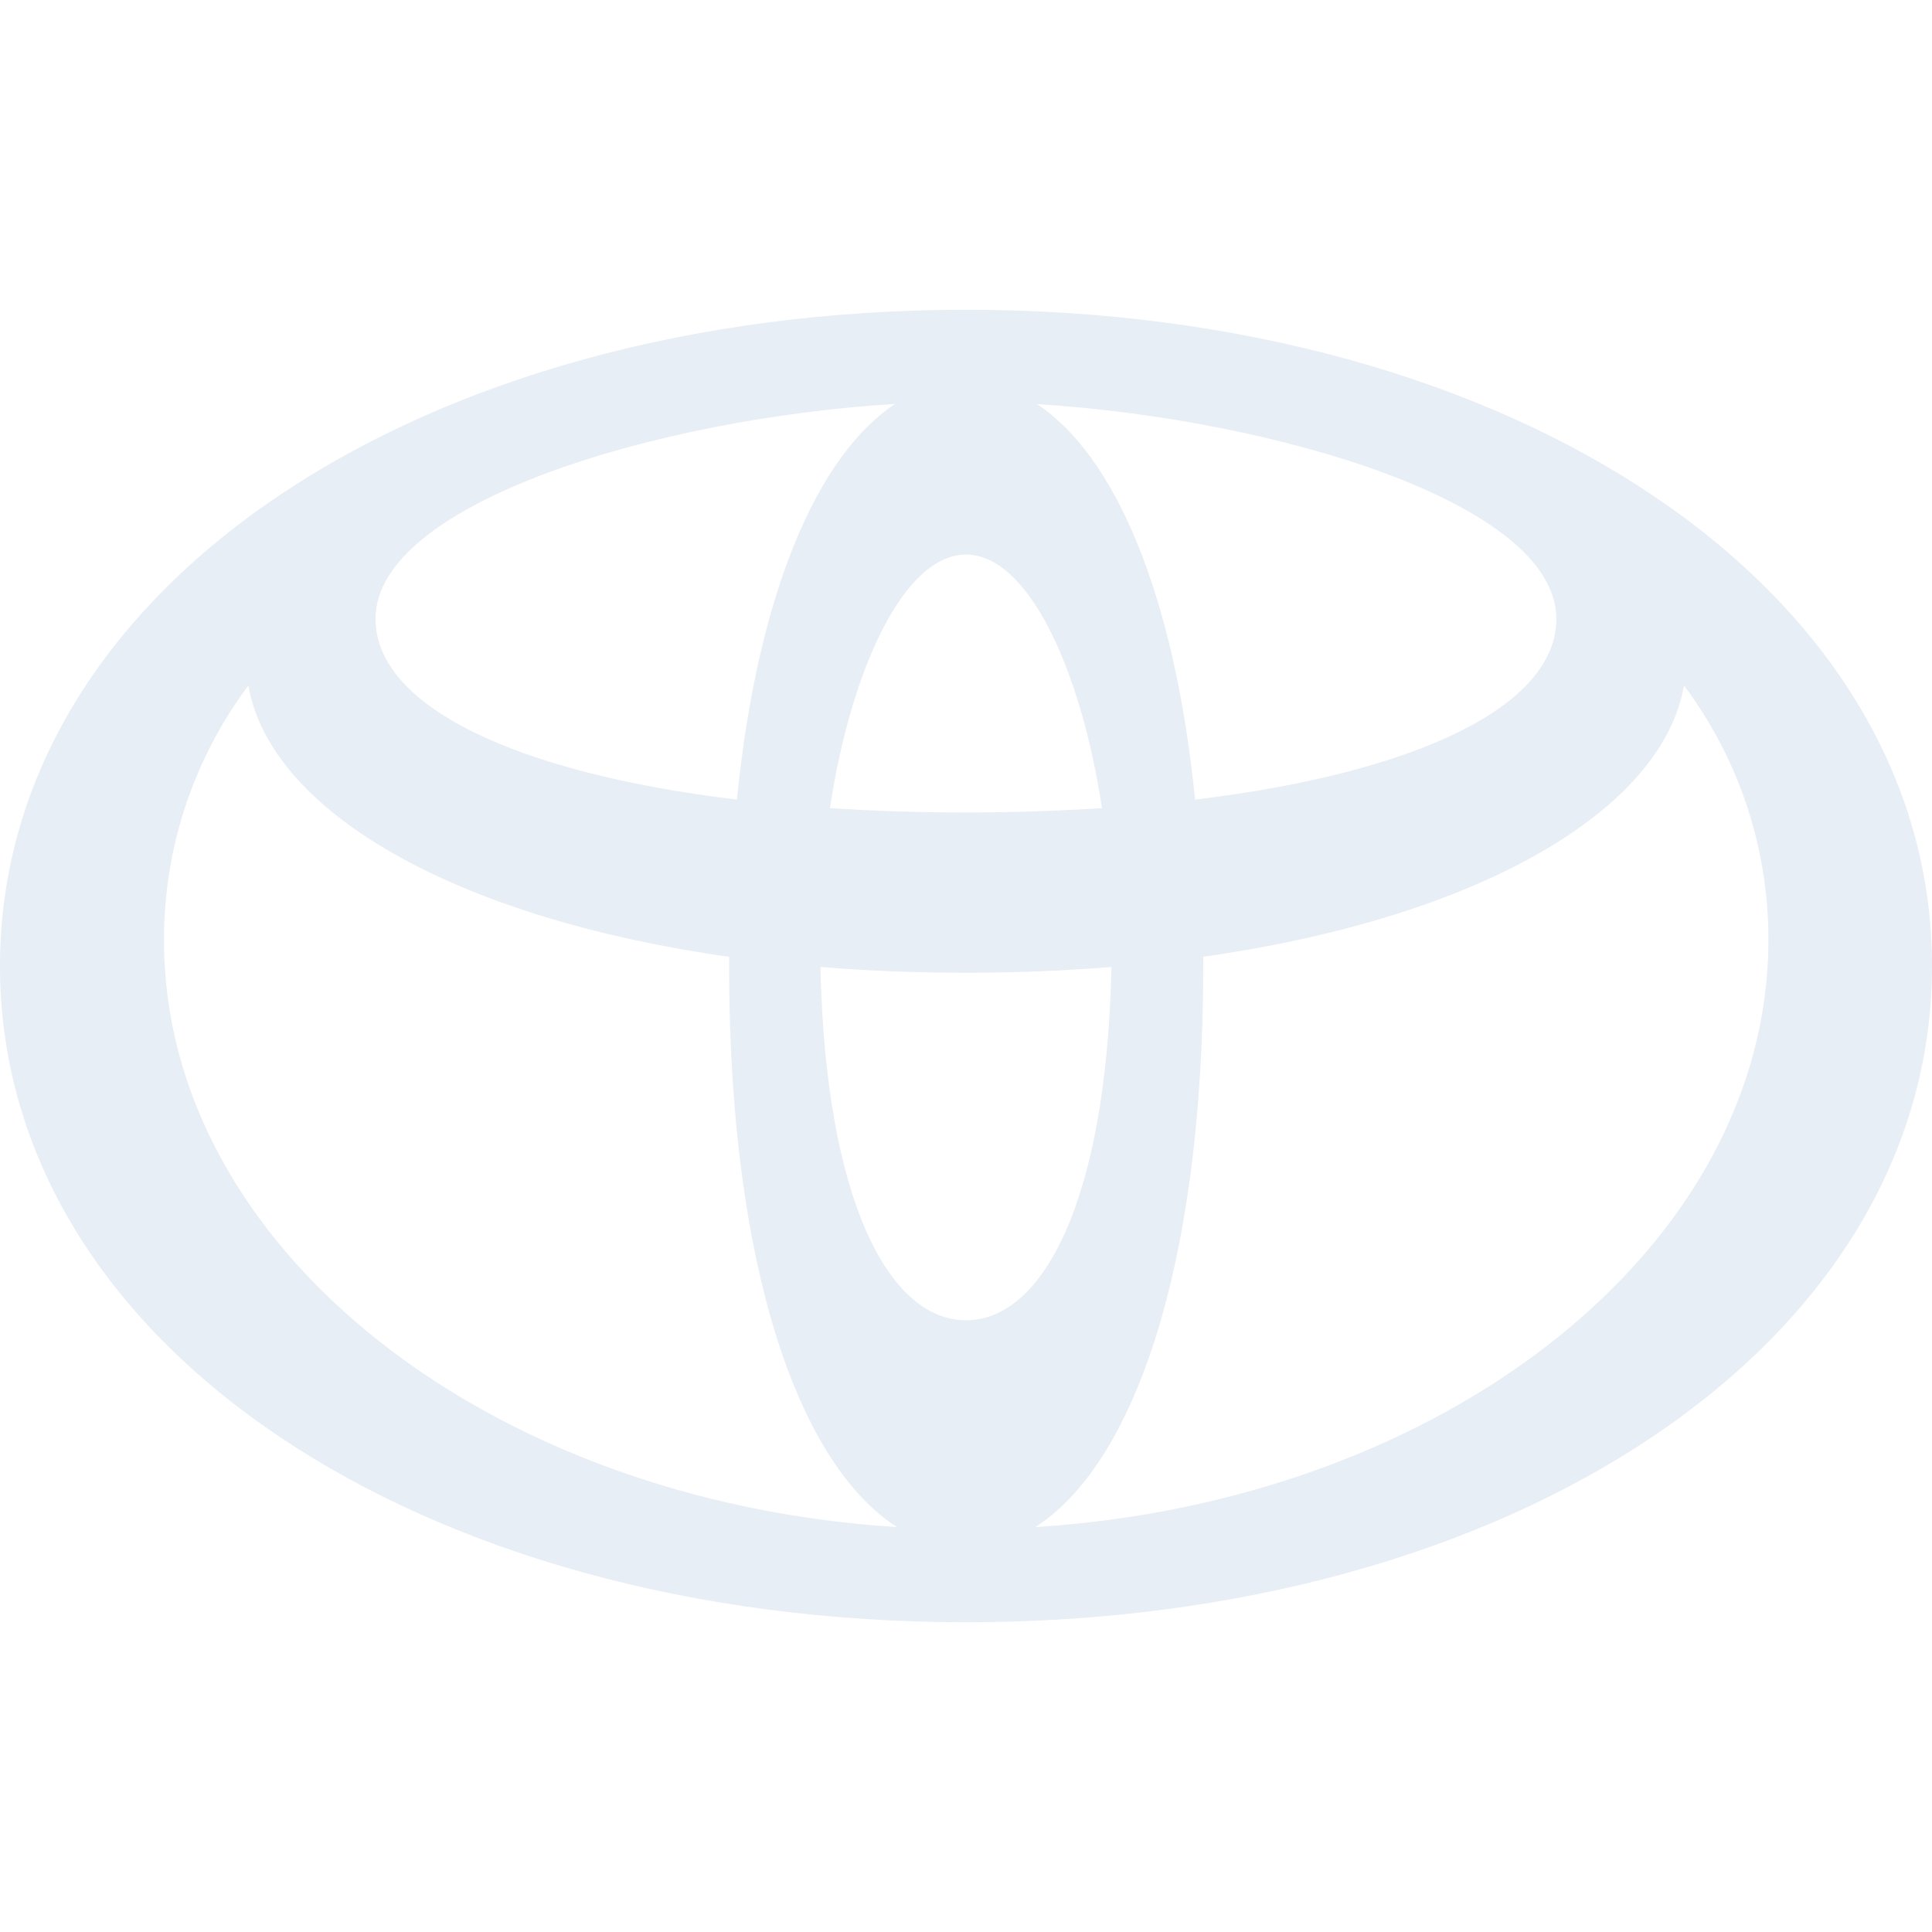
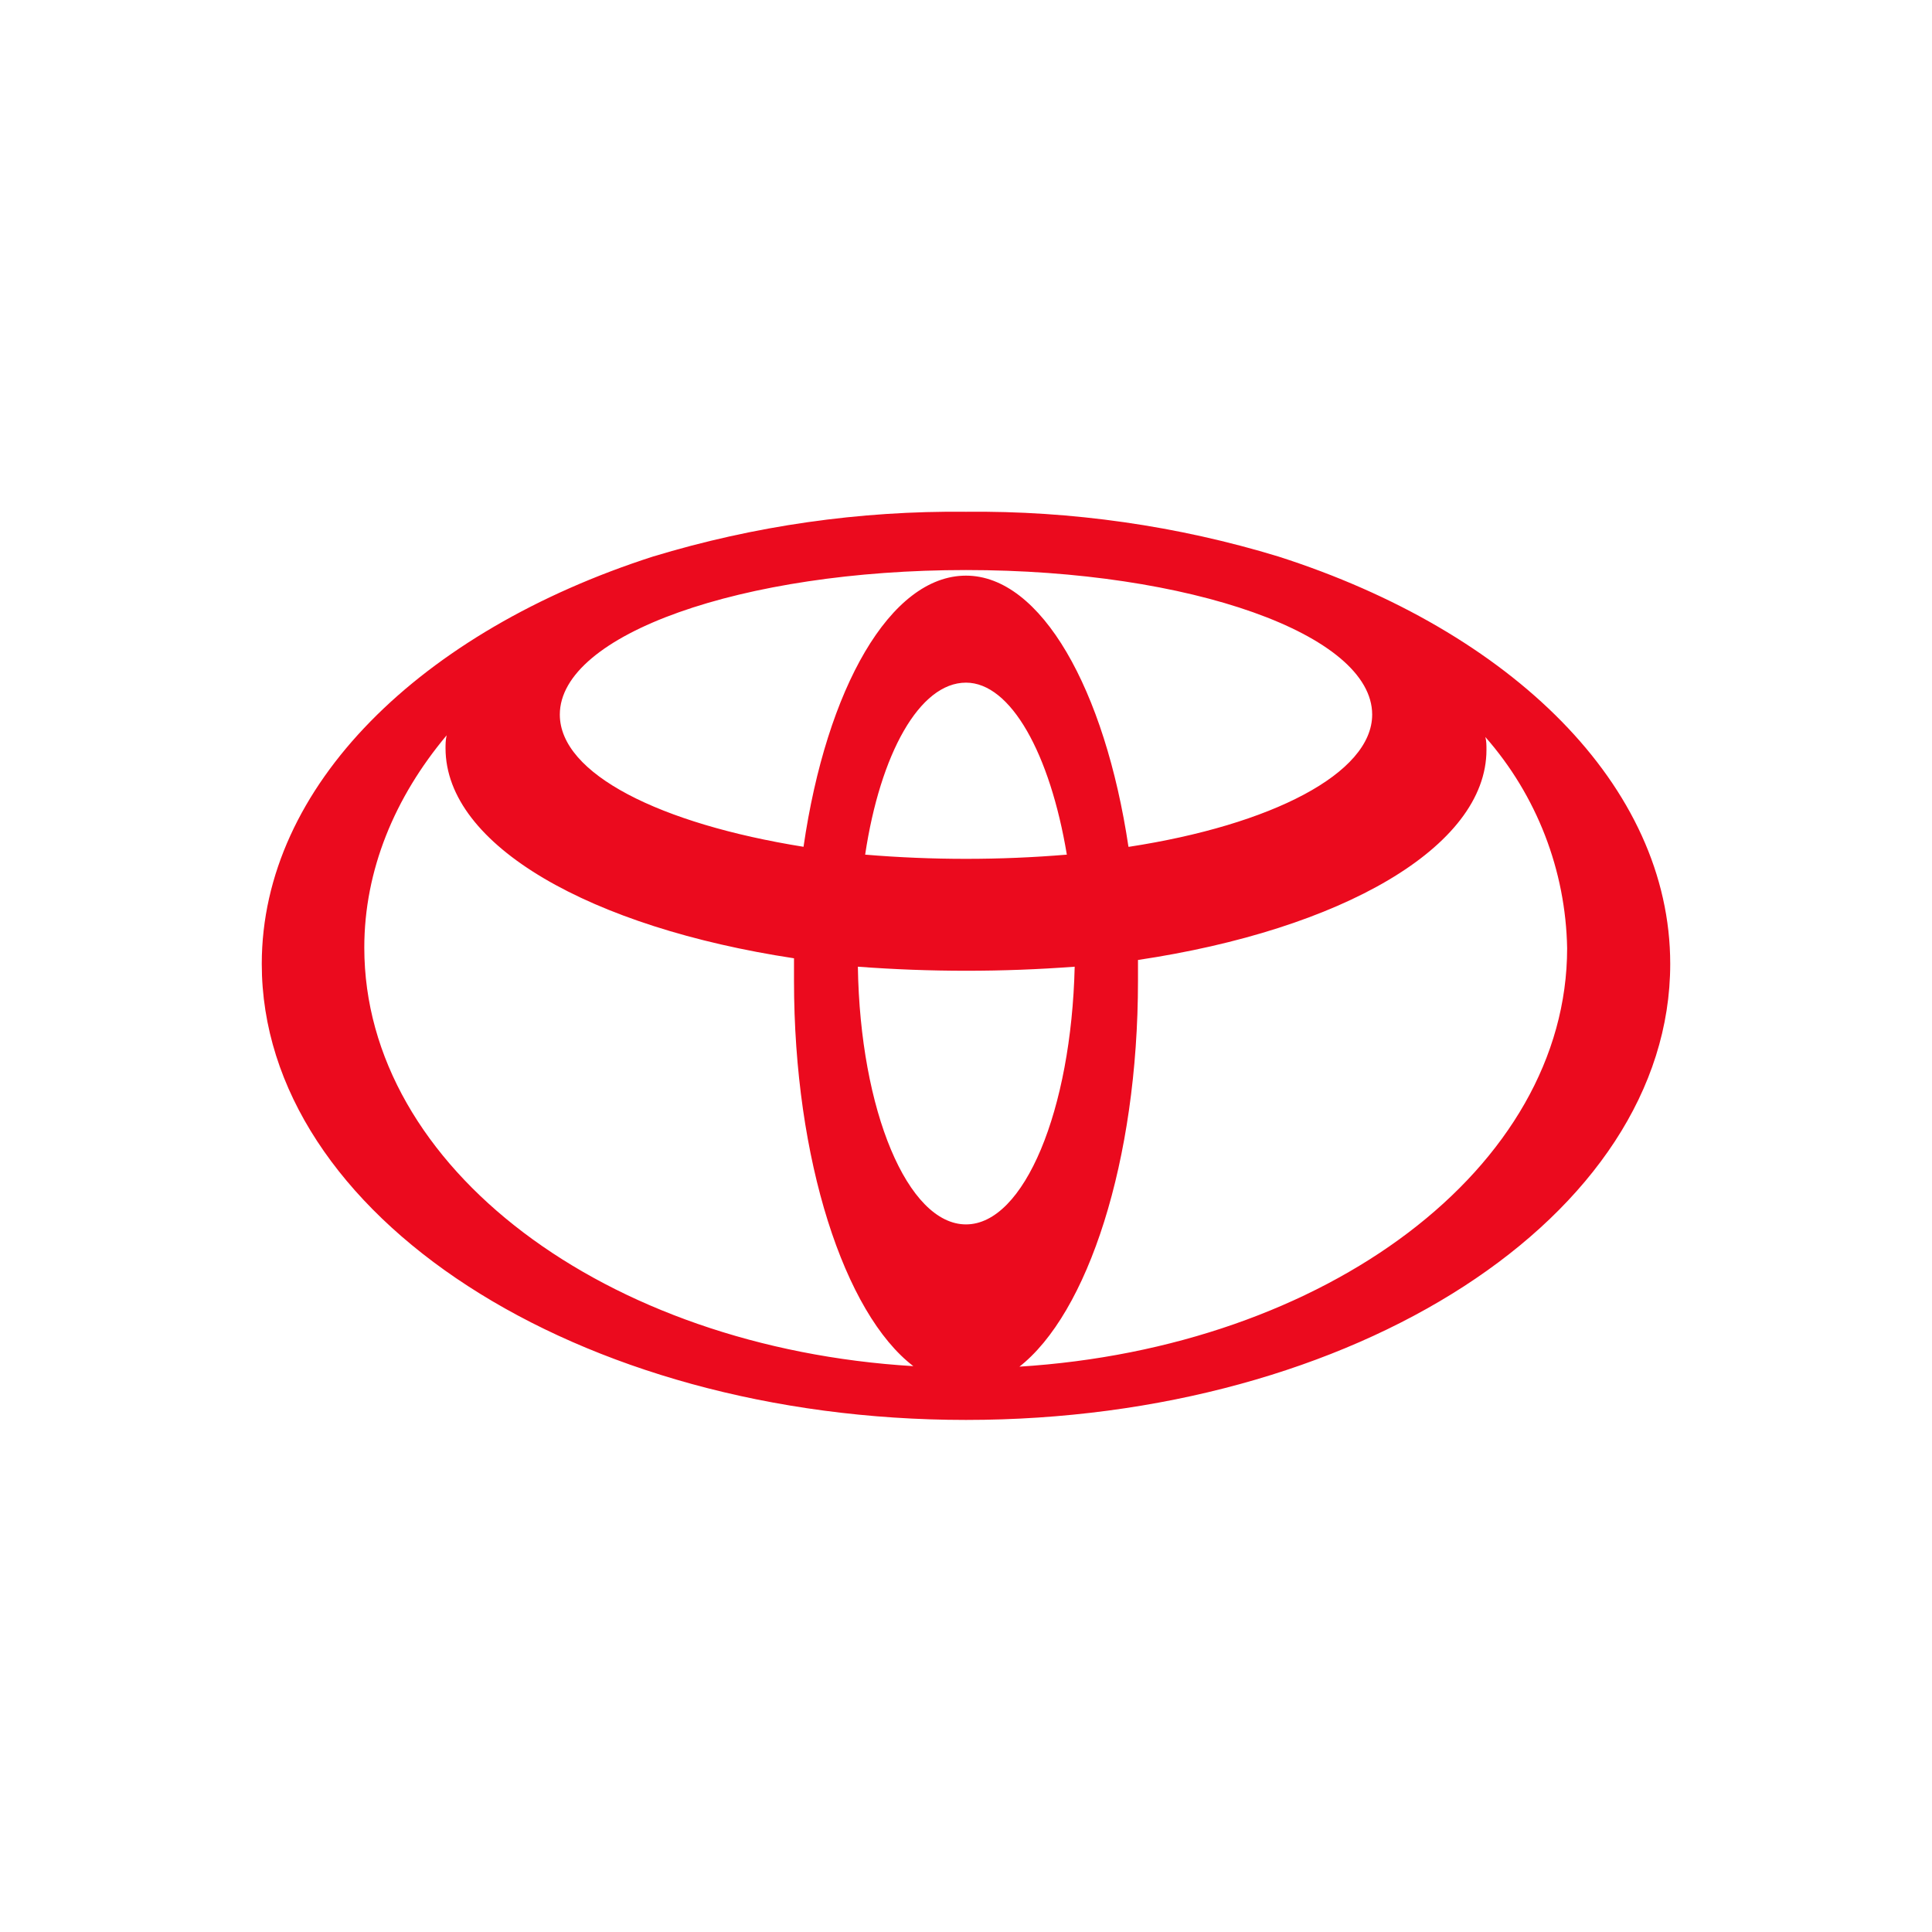
- <svg xmlns="http://www.w3.org/2000/svg" role="img" aria-label="Toyota" viewBox="0 0 24 24" fill="#E8EEF5">
-   <path fill="#E8EEF5" d="M12 3.848C5.223 3.848 0 7.298 0 12c0 4.702 5.224 8.152 12 8.152S24 16.702 24 12c0-4.702-5.223-8.152-12-8.152zm7.334 3.839c0 1.08-1.725 1.913-4.488 2.246-.26-2.58-1.005-4.279-1.963-4.913 2.948.184 6.45 1.227 6.45 2.667zM12 16.401c-.96 0-1.746-1.5-1.808-4.389.577.047 1.18.072 1.808.072.628 0 1.23-.025 1.807-.072-.061 2.89-.847 4.389-1.807 4.389zm0-6.308c-.59 0-1.155-.019-1.69-.054.261-1.728.92-3.15 1.69-3.15.77 0 1.428 1.422 1.689 3.15-.535.034-1.099.054-1.689.054zm-.882-5.075c-.956.633-1.706 2.333-1.964 4.915C6.391 9.6 4.665 8.767 4.665 7.687c0-1.44 3.504-2.49 6.453-2.669zM2.037 11.68a5.265 5.265 0 011.048-3.164c.27 1.547 2.522 2.881 5.972 3.37V12c0 3.772.879 6.203 2.087 6.97-5.107-.321-9.107-3.48-9.107-7.29zm10.823 7.29c1.207-.767 2.087-3.198 2.087-6.97v-.115c3.447-.488 5.704-1.826 5.972-3.37a5.26 5.26 0 011.049 3.165c-.004 3.81-4.008 6.969-9.109 7.29z" />
+ <svg xmlns="http://www.w3.org/2000/svg" width="256" height="256" viewBox="0 0 256 256">
+   <svg width="186.627" height="120.561" x="34.686" y="67.719" viewBox="0 -0.126 251.4 162.404">
+     <path fill="#eb0a1e" d="M181.5 8c-18-5.5-37-8.2-55.8-8-19-.2-37.8 2.5-55.9 8C28.5 21.3 0 48.9 0 80.7c0 44.8 56.2 81.4 125.7 81.4 69.3 0 125.7-36.4 125.7-81.4 0-31.8-28.4-59.4-69.9-72.7m-55.8 119.2c-10.4 0-18.9-20.3-19.3-46a258 258 0 0 0 38.7 0c-.6 25.6-9 46-19.4 46m-18-66c2.7-18 9.7-30.7 18-30.7 8 0 15 12.7 18 30.7q-18 1.5-36 0m47-1.4c-4.2-28.1-15.6-48.4-29-48.4-13.5 0-24.9 20.1-29 48.4-25.6-4.1-43.5-13-43.5-23.6 0-14.3 32.5-25.8 72.5-25.8s72.5 11.5 72.5 25.8c0 10.5-18 19.7-43.4 23.6zm-136.4 18C18.3 64 23.7 51 33 39.9c-.2.8-.2 1.7-.2 2.3 0 17.4 26 32 62.2 37.5v4c0 32 9 59.4 21.3 68.8-54.9-3.3-98-35.4-98-74.7m116.8 74.9c12.3-9.5 21.3-36.8 21.3-69V80c36.2-5.4 62.2-20.1 62.2-37.5 0-.8 0-1.6-.2-2.3A58.7 58.7 0 0 1 233 77.9c0 39.2-43 71.3-97.9 74.7z" />
+   </svg>
</svg>
